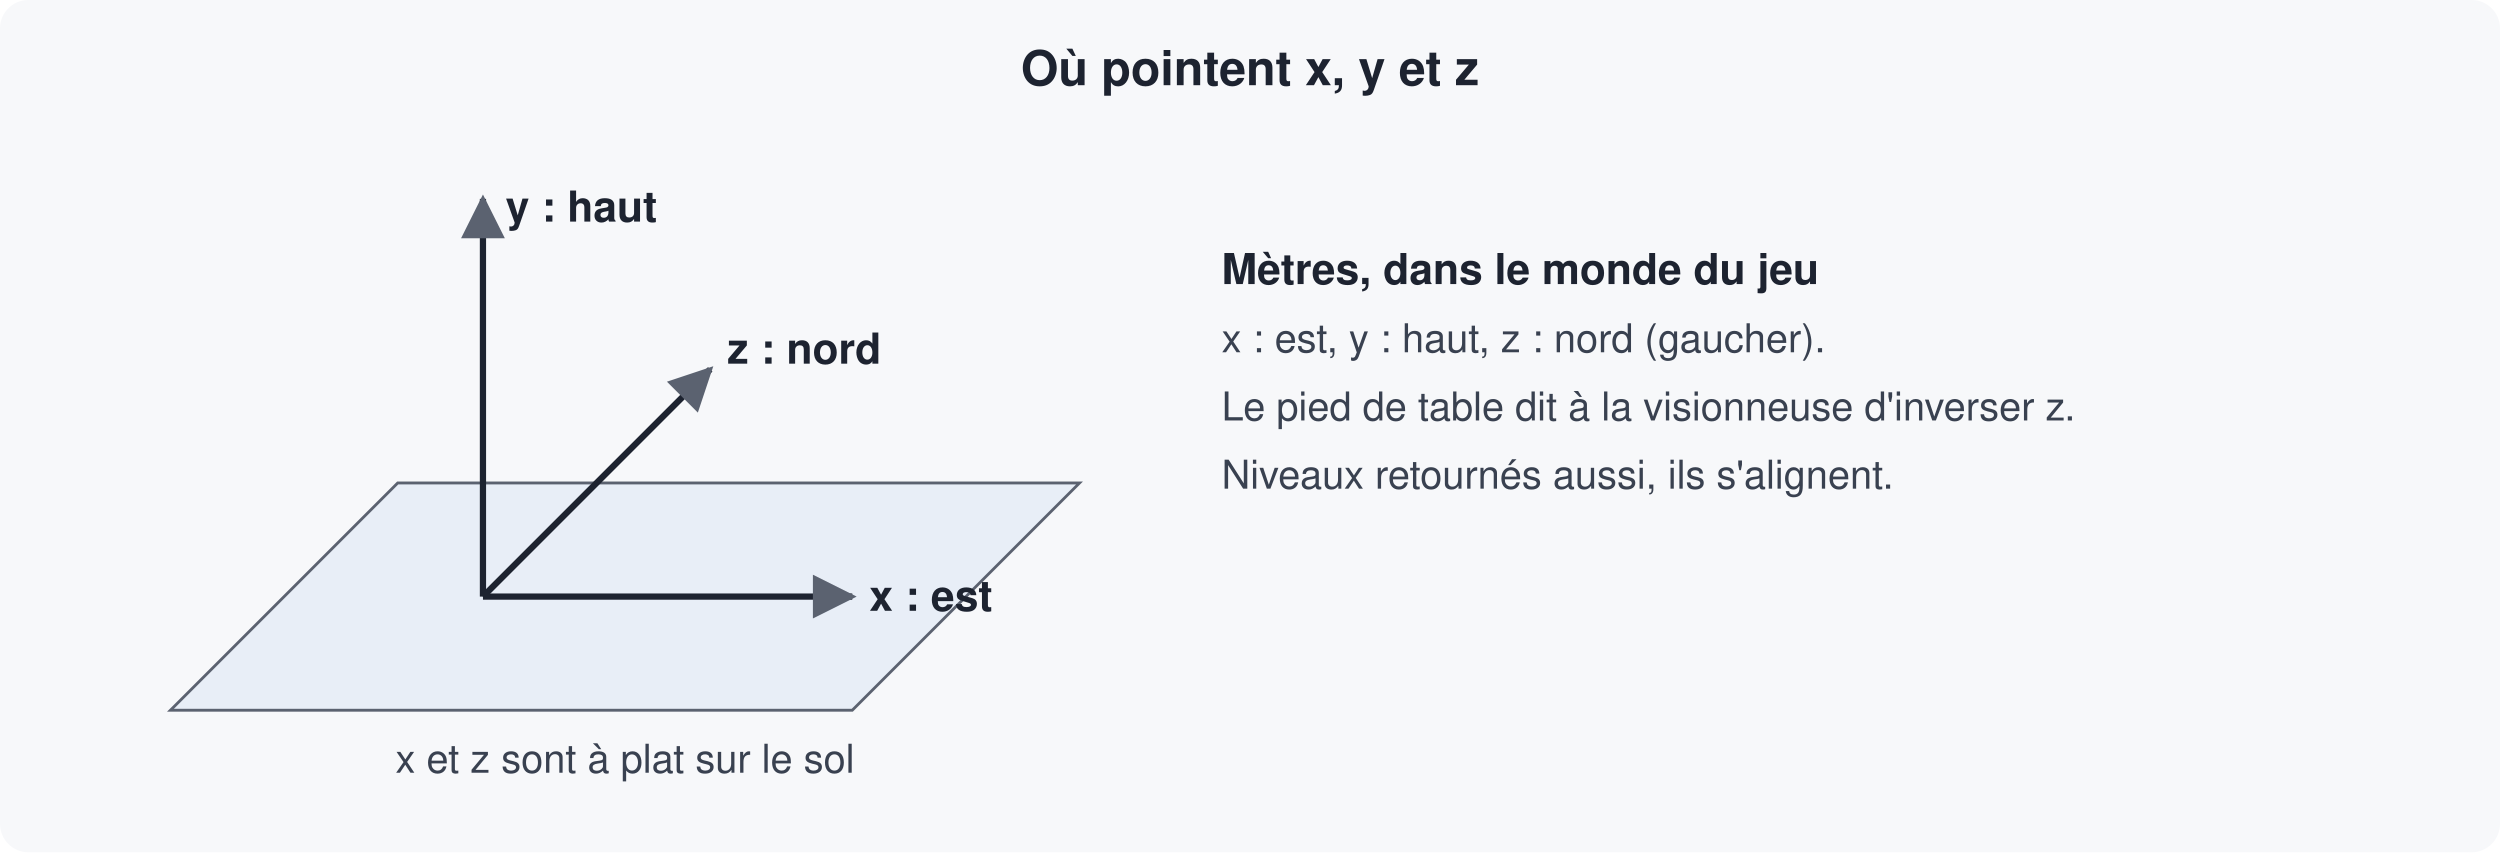
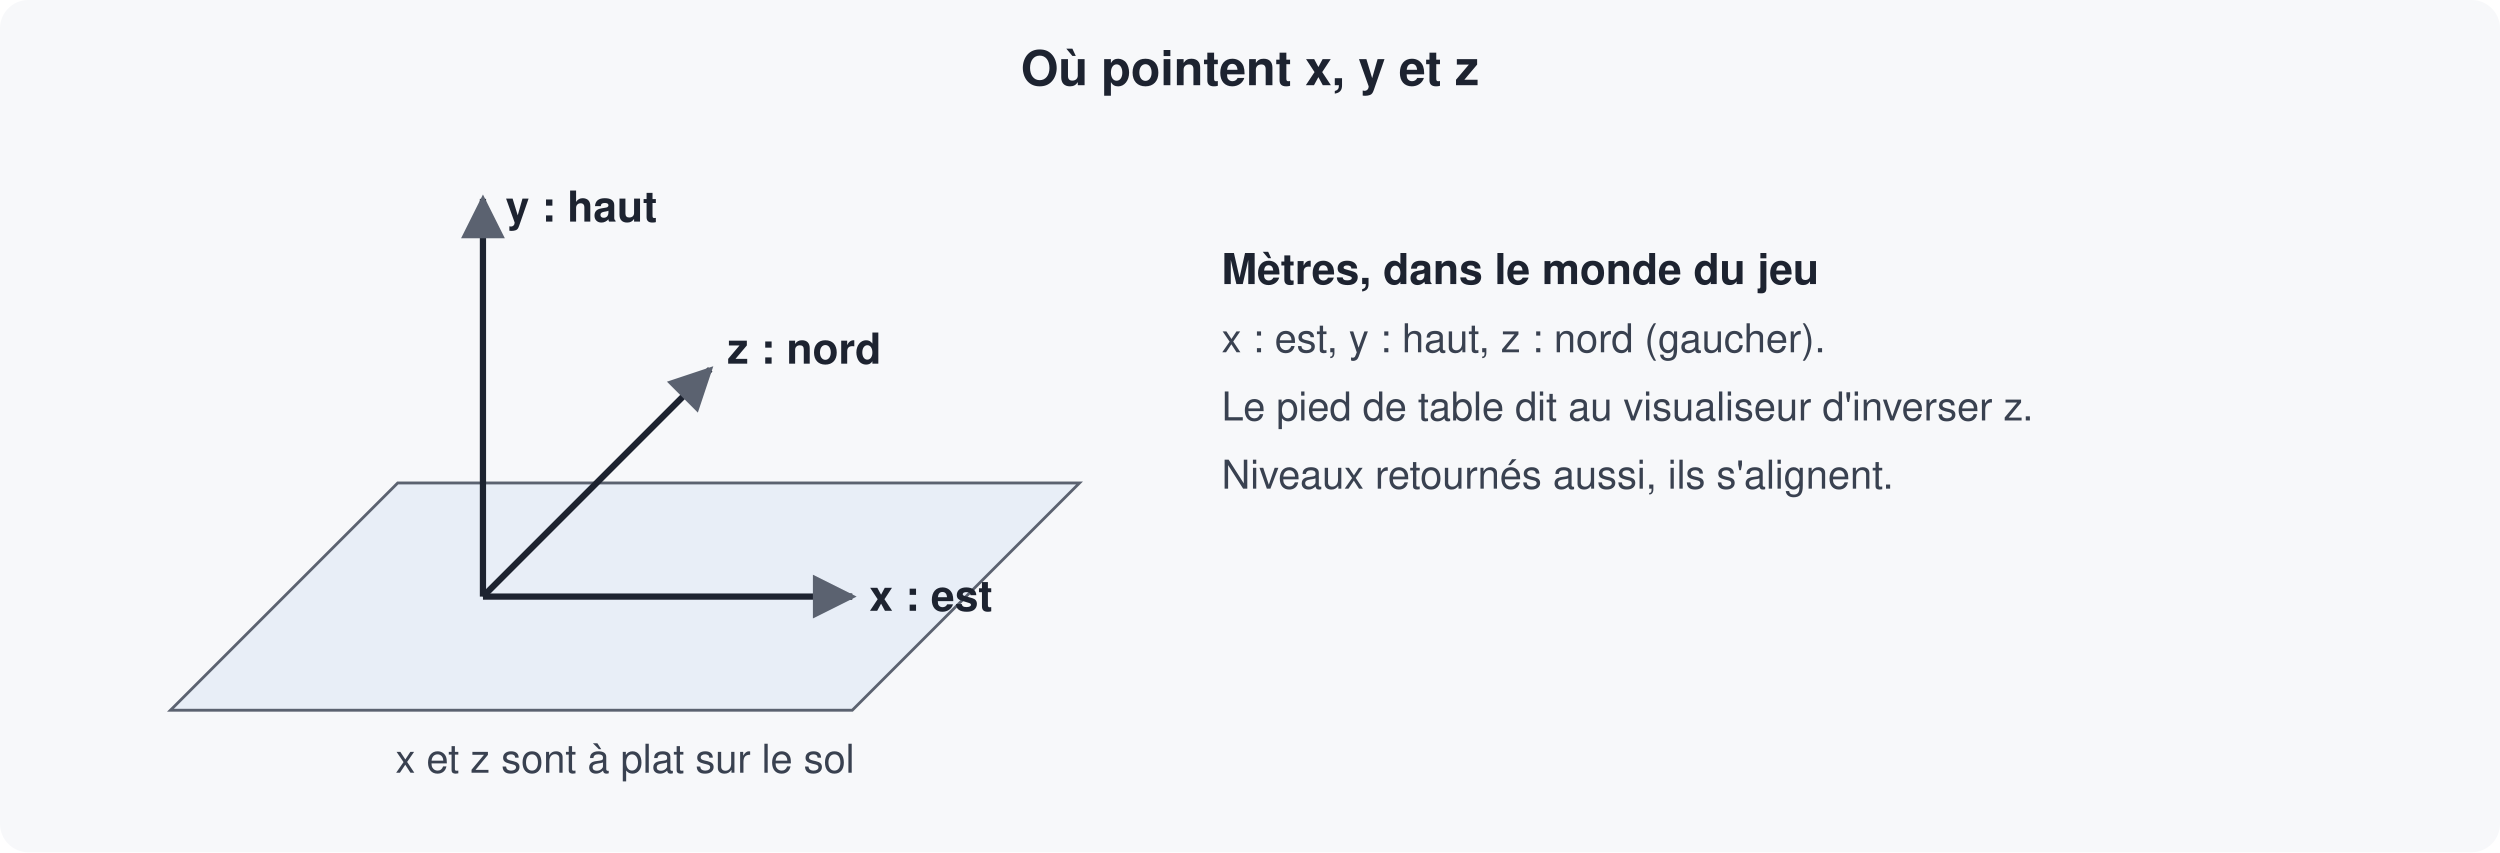
<svg xmlns="http://www.w3.org/2000/svg" width="880" height="300" viewBox="0 0 880 300" role="img" aria-label="Where x, y and z point">
  <defs>
    <marker id="a" viewBox="0 0 10 10" refX="9" refY="5" markerWidth="7" markerHeight="7" orient="auto">
      <path d="M0,0 L10,5 L0,10 z" fill="#5b6270" />
    </marker>
  </defs>
  <rect width="880" height="300" rx="10" fill="#f7f8fa" />
  <text x="440" y="30" font-family="Segoe UI,Helvetica,Arial,sans-serif" font-size="17" font-weight="600" text-anchor="middle" fill="#1d2330">Où pointent x, y et z</text>
  <polygon points="60,250 300,250 380,170 140,170" fill="#e8eef7" stroke="#5b6270" stroke-width="1" />
  <text x="220" y="272" font-family="Segoe UI,Helvetica,Arial,sans-serif" font-size="14" text-anchor="middle" fill="#394150">x et z sont à plat sur le sol</text>
  <line x1="170" y1="210" x2="300" y2="210" stroke="#1d2330" stroke-width="2.2" marker-end="url(#a)" />
  <text x="306" y="215" font-family="Segoe UI,Helvetica,Arial,sans-serif" font-size="15" font-weight="600" text-anchor="start" fill="#1d2330">x : est</text>
  <line x1="170" y1="210" x2="170" y2="70" stroke="#1d2330" stroke-width="2.2" marker-end="url(#a)" />
  <text x="178" y="78" font-family="Segoe UI,Helvetica,Arial,sans-serif" font-size="15" font-weight="600" text-anchor="start" fill="#1d2330">y : haut</text>
  <line x1="170" y1="210" x2="250" y2="130" stroke="#1d2330" stroke-width="2.2" marker-end="url(#a)" />
  <text x="256" y="128" font-family="Segoe UI,Helvetica,Arial,sans-serif" font-size="15" font-weight="600" text-anchor="start" fill="#1d2330">z : nord</text>
  <text x="430" y="100" font-family="Segoe UI,Helvetica,Arial,sans-serif" font-size="15" font-weight="600" text-anchor="start" fill="#1d2330">Mètres, dans le monde du jeu</text>
  <text x="430" y="124" font-family="Segoe UI,Helvetica,Arial,sans-serif" font-size="14" text-anchor="start" fill="#394150">x : est, y : haut, z : nord (gaucher).</text>
-   <text x="430" y="148" font-family="Segoe UI,Helvetica,Arial,sans-serif" font-size="14" text-anchor="start" fill="#394150">Le pied de table dit à la visionneuse d'inverser z.</text>
+   <text x="430" y="148" font-family="Segoe UI,Helvetica,Arial,sans-serif" font-size="14" text-anchor="start" fill="#394150">Le pied de table dit au visualiseur d'inverser z.</text>
  <text x="430" y="172" font-family="Segoe UI,Helvetica,Arial,sans-serif" font-size="14" text-anchor="start" fill="#394150">Niveaux retournés aussi, ils s'alignent.</text>
</svg>
